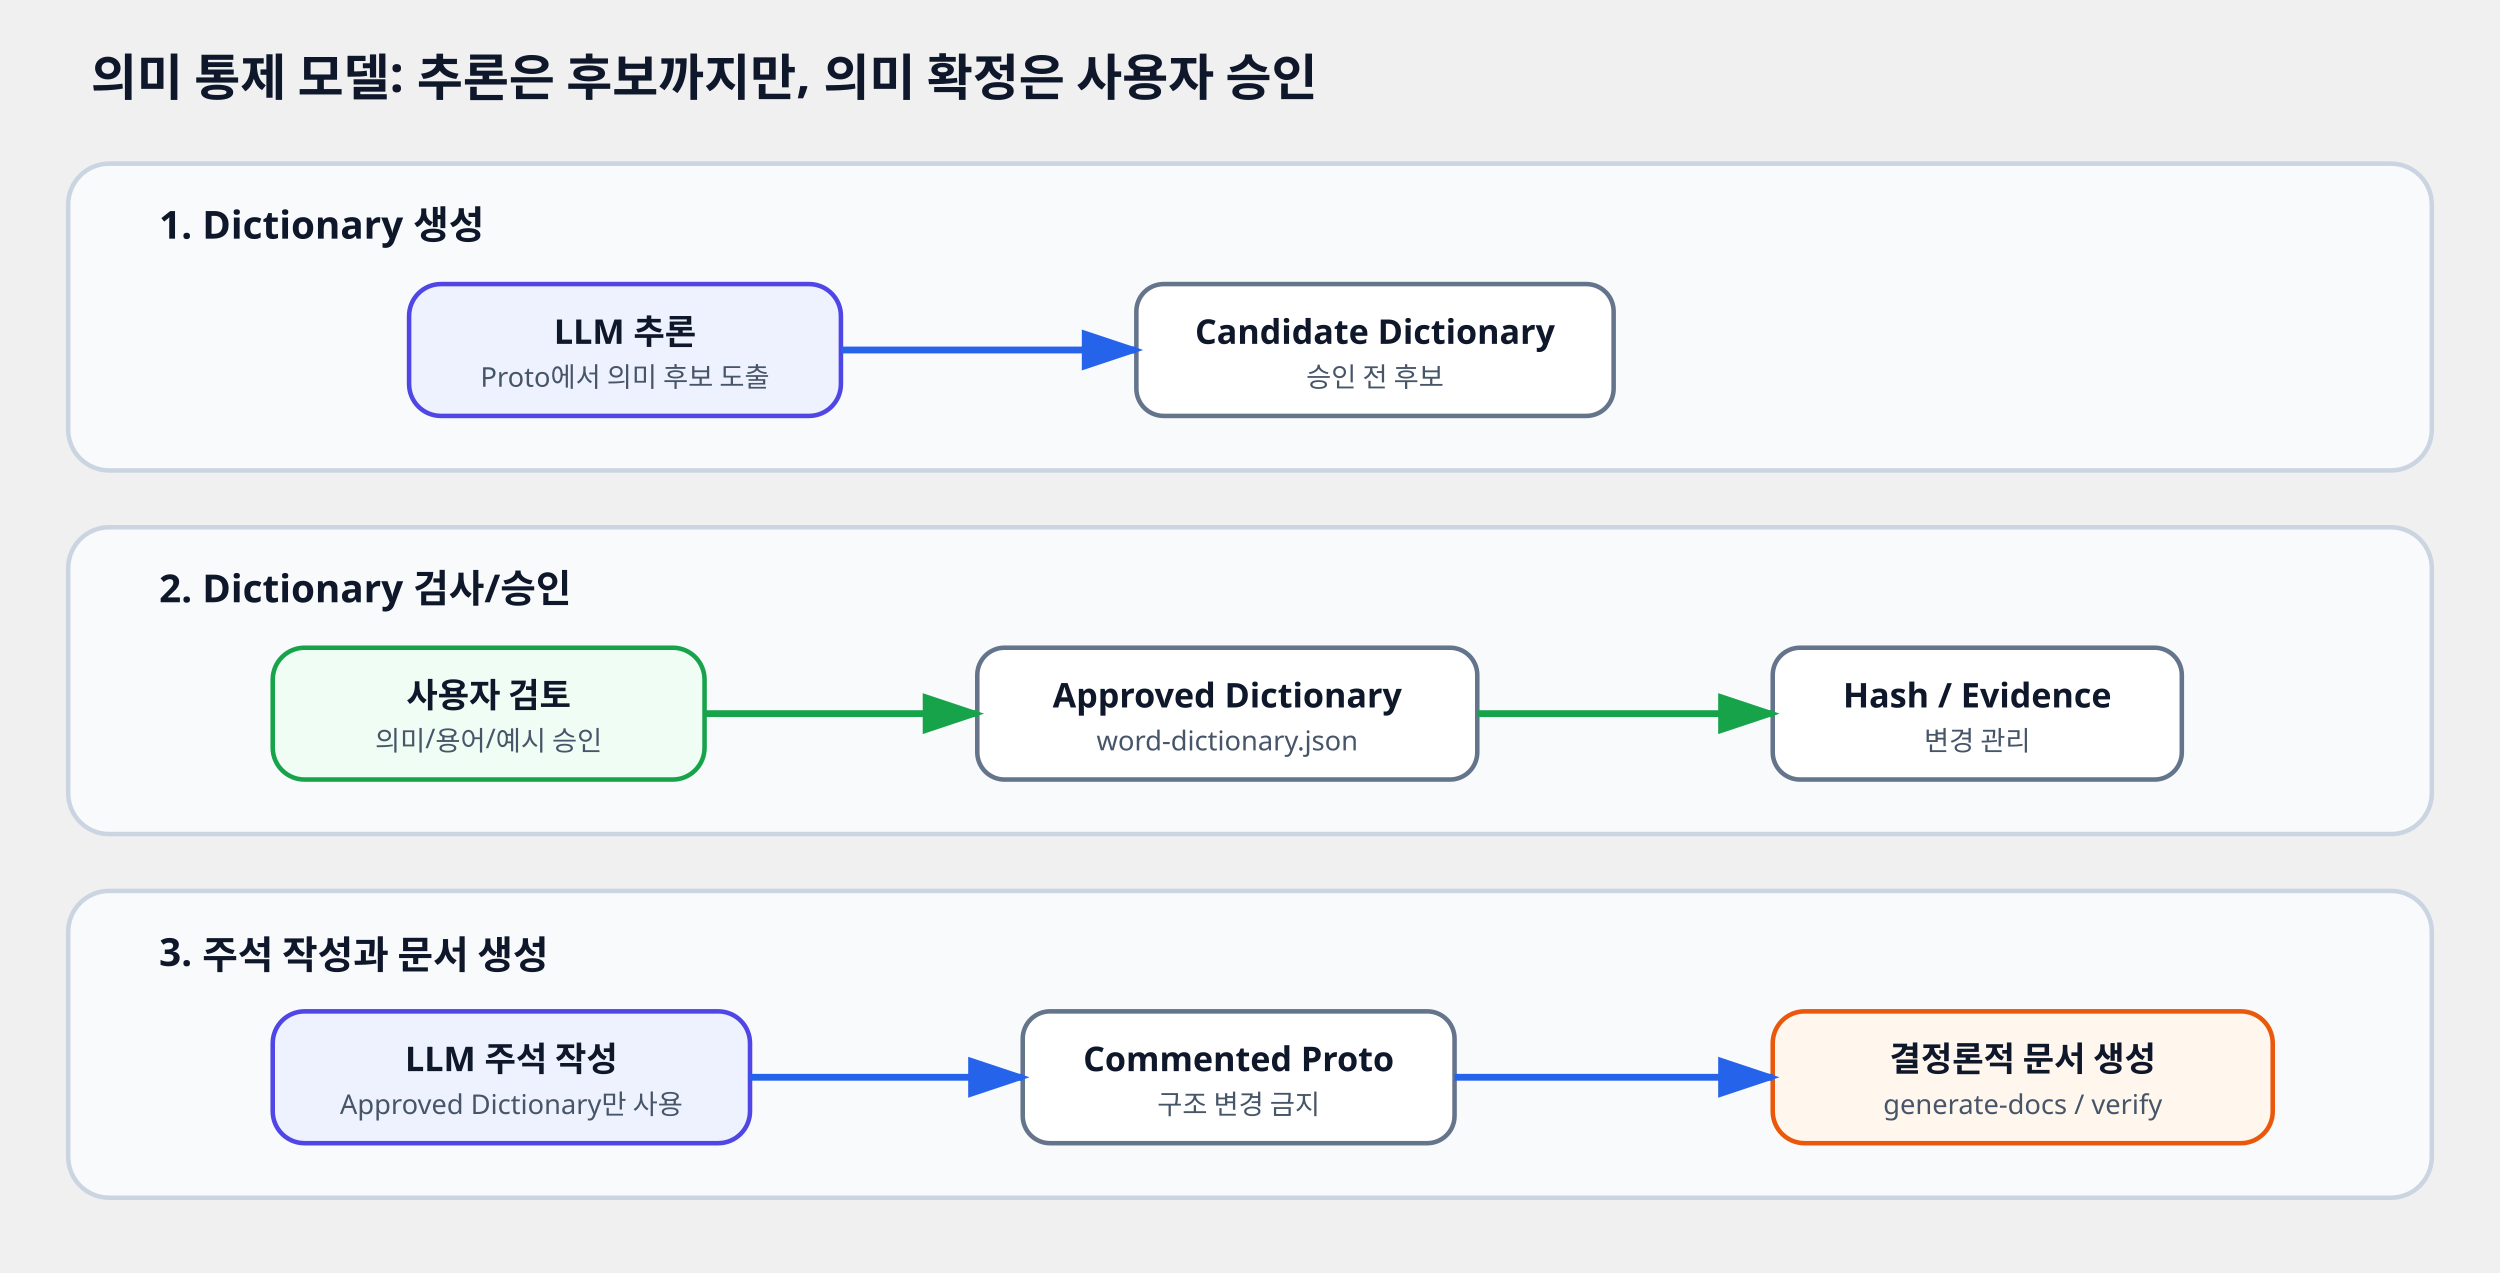
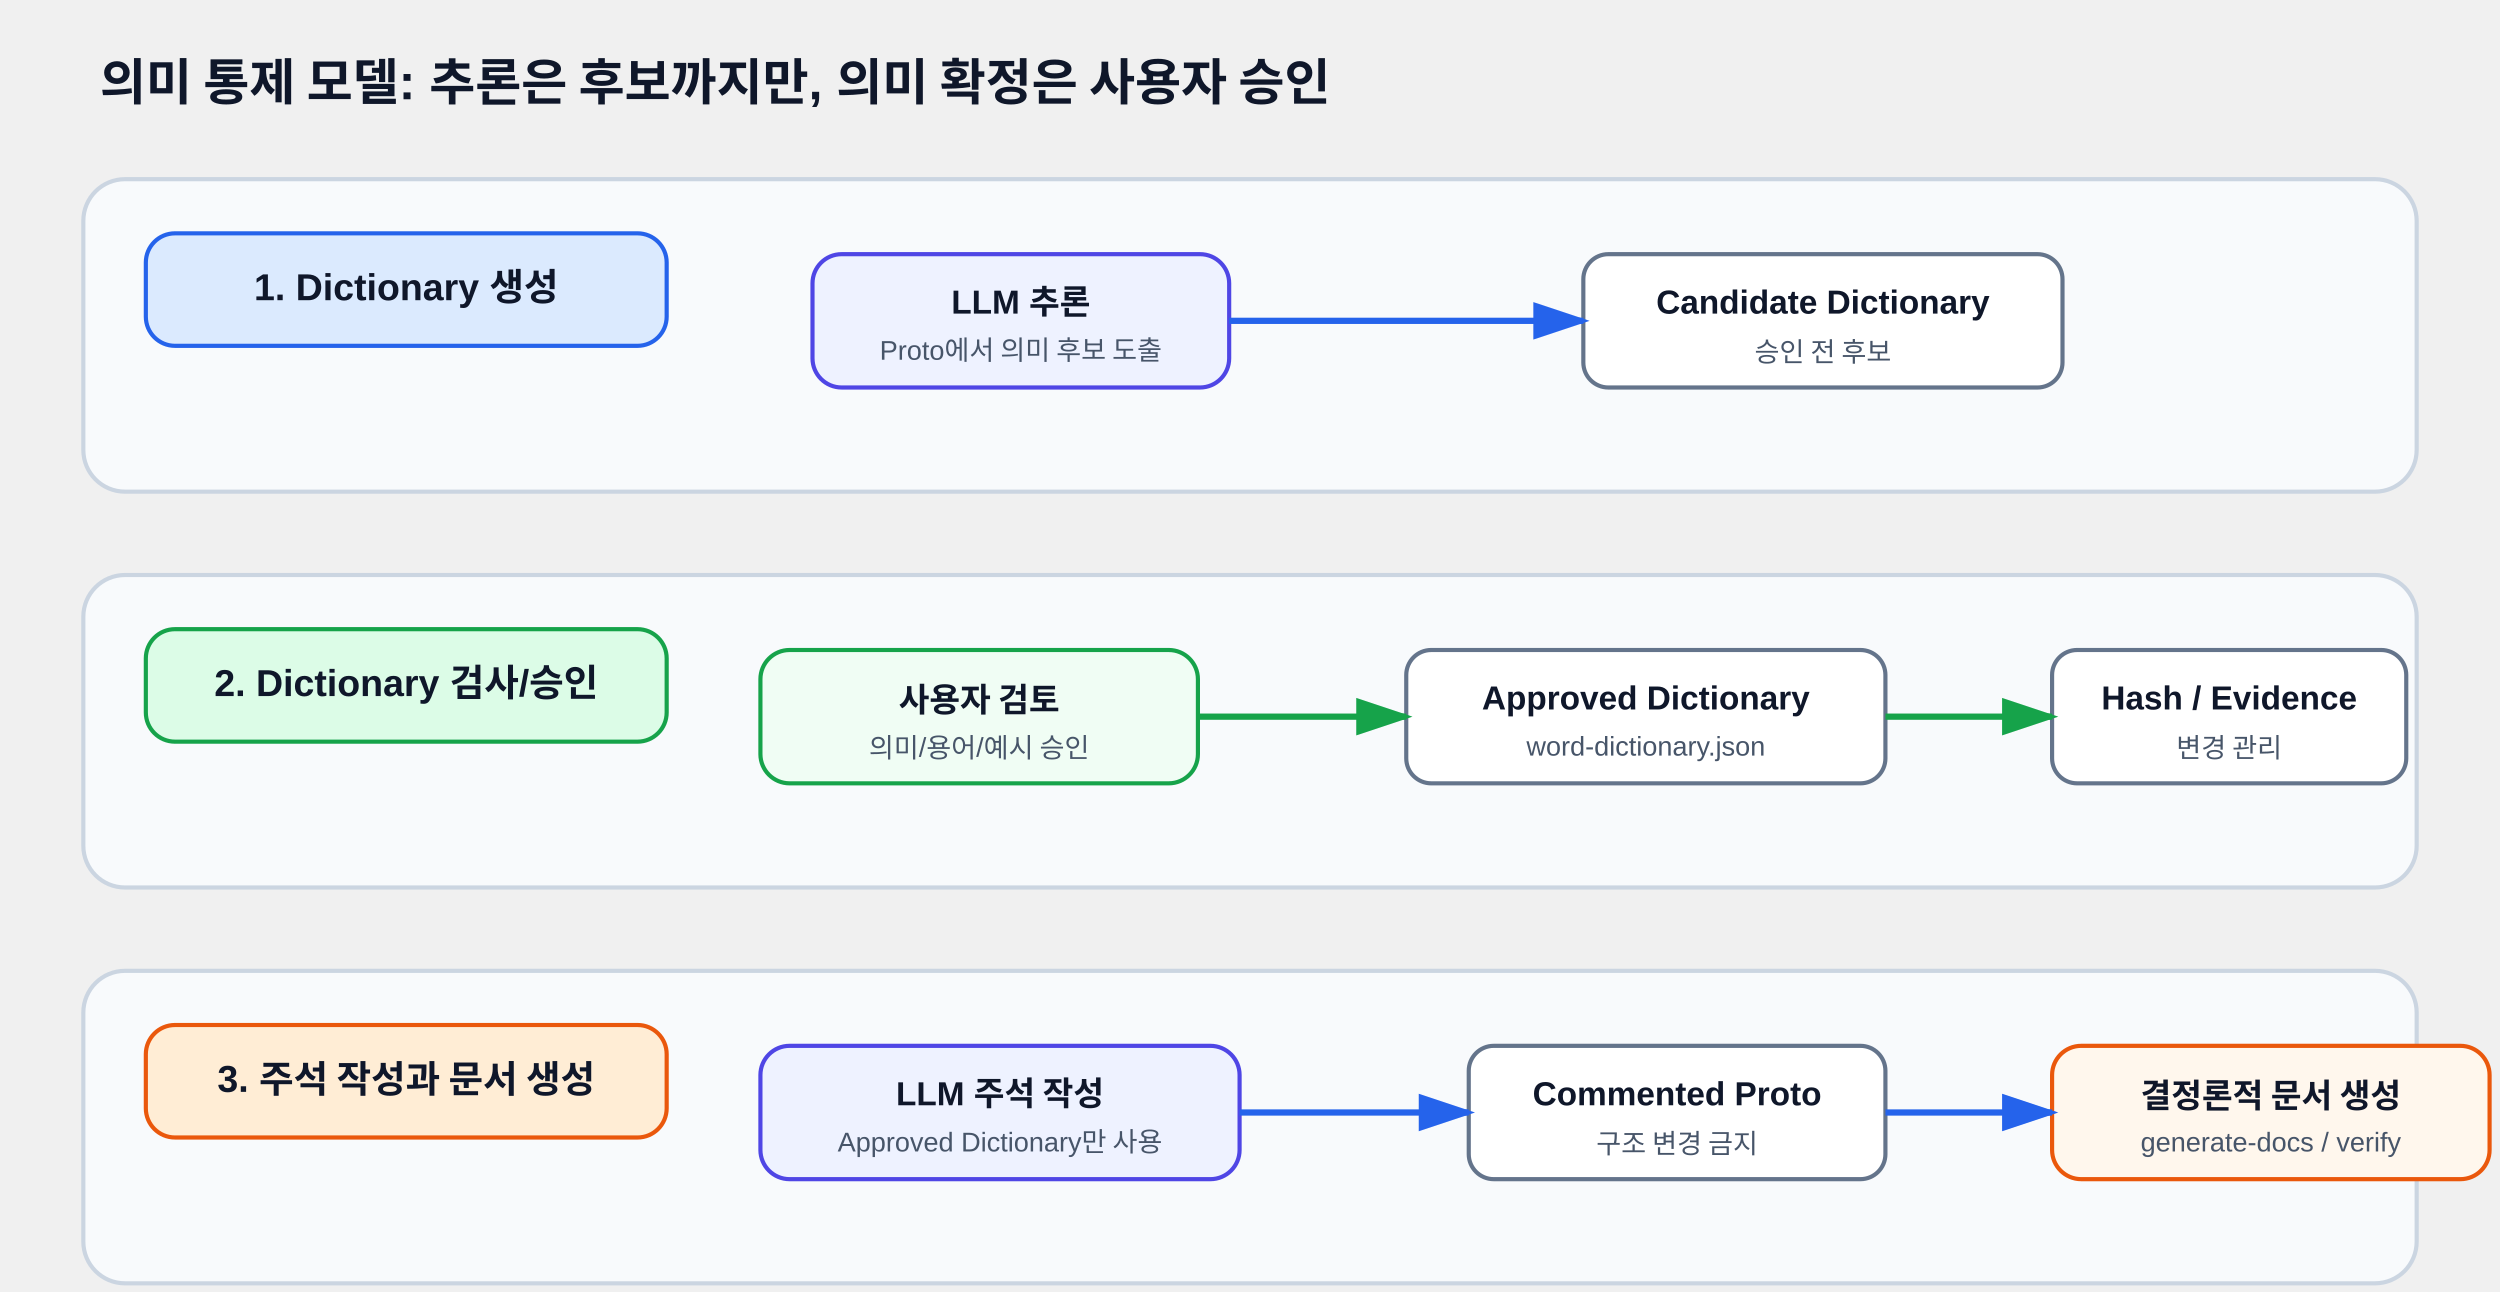
- <svg xmlns="http://www.w3.org/2000/svg" width="1100" height="560" viewBox="0 0 1100 560" role="img" aria-labelledby="title desc">
+ <svg xmlns="http://www.w3.org/2000/svg" width="1200" height="620" viewBox="0 0 1200 620" role="img" aria-labelledby="title desc">
  <defs>
    <marker id="arrow-blue" markerWidth="10" markerHeight="10" refX="8" refY="3" orient="auto" markerUnits="strokeWidth">
      <path d="M0,0 L0,6 L9,3 z" fill="#2563eb" />
    </marker>
    <marker id="arrow-green" markerWidth="10" markerHeight="10" refX="8" refY="3" orient="auto" markerUnits="strokeWidth">
      <path d="M0,0 L0,6 L9,3 z" fill="#16a34a" />
    </marker>
    <style>
-       .lane { fill:#f8fafc; stroke:#cbd5e1; stroke-width:2; rx:18; }
+       .lane { fill:#f8fafc; stroke:#cbd5e1; stroke-width:2; rx:20; }
+       .stepBadge1 { fill:#dbeafe; stroke:#2563eb; stroke-width:2; rx:14; }
+       .stepBadge2 { fill:#dcfce7; stroke:#16a34a; stroke-width:2; rx:14; }
+       .stepBadge3 { fill:#ffedd5; stroke:#ea580c; stroke-width:2; rx:14; }
      .llm { fill:#eef2ff; stroke:#4f46e5; stroke-width:2; rx:14; }
      .human { fill:#f0fdf4; stroke:#16a34a; stroke-width:2; rx:14; }
      .machine { fill:#fff7ed; stroke:#ea580c; stroke-width:2; rx:14; }
      .artifact { fill:#ffffff; stroke:#64748b; stroke-width:2; rx:12; }
-       .pageTitle { font:700 22px sans-serif; fill:#0f172a; }
-       .laneTitle { font:700 17px sans-serif; fill:#0f172a; }
-       .label { font:700 15px sans-serif; fill:#0f172a; text-anchor:middle; dominant-baseline:middle; }
-       .small { font:12px sans-serif; fill:#475569; text-anchor:middle; dominant-baseline:middle; }
+       .pageTitle { font:700 24px Arial, sans-serif; fill:#0f172a; }
+       .stepTitle { font:700 18px Arial, sans-serif; fill:#0f172a; text-anchor:middle; dominant-baseline:middle; }
+       .label { font:700 16px Arial, sans-serif; fill:#0f172a; text-anchor:middle; dominant-baseline:middle; }
+       .small { font:13px Arial, sans-serif; fill:#475569; text-anchor:middle; dominant-baseline:middle; }
      .arrow { stroke:#2563eb; stroke-width:3; fill:none; marker-end:url(#arrow-blue); }
      .approve { stroke:#16a34a; stroke-width:3; fill:none; marker-end:url(#arrow-green); }
    </style>
  </defs>
-   <text x="40" y="42" class="pageTitle">의미 통제 모델: 추론은 후보까지만, 의미 확정은 사용자 승인</text>
-   <rect x="30" y="72" width="1040" height="135" class="lane" />
-   <text x="70" y="105" class="laneTitle">1. Dictionary 생성</text>
-   <rect x="180" y="125" width="190" height="58" class="llm" />
-   <text x="275" y="146" class="label">LLM 추론</text>
-   <text x="275" y="166" class="small">Proto에서 의미 후보 도출</text>
-   <rect x="500" y="125" width="210" height="58" class="artifact" />
-   <text x="605" y="146" class="label">Candidate Dictionary</text>
-   <text x="605" y="166" class="small">승인 전 후보</text>
-   <path d="M370 154 H500" class="arrow" />
-   <rect x="30" y="232" width="1040" height="135" class="lane" />
-   <text x="70" y="265" class="laneTitle">2. Dictionary 검사/승인</text>
-   <rect x="120" y="285" width="190" height="58" class="human" />
-   <text x="215" y="306" class="label">사용자 검토</text>
-   <text x="215" y="326" class="small">의미/용어/예시 승인</text>
-   <rect x="430" y="285" width="220" height="58" class="artifact" />
-   <text x="540" y="306" class="label">Approved Dictionary</text>
-   <text x="540" y="326" class="small">word-dictionary.json</text>
-   <rect x="780" y="285" width="180" height="58" class="artifact" />
-   <text x="870" y="306" class="label">Hash / Evidence</text>
-   <text x="870" y="326" class="small">변경 관리</text>
-   <path d="M310 314 H430" class="approve" />
-   <path d="M650 314 H780" class="approve" />
-   <rect x="30" y="392" width="1040" height="135" class="lane" />
-   <text x="70" y="425" class="laneTitle">3. 주석 작성과 문서 생성</text>
-   <rect x="120" y="445" width="210" height="58" class="llm" />
-   <text x="225" y="466" class="label">LLM 주석 작성</text>
-   <text x="225" y="486" class="small">Approved Dictionary만 사용</text>
-   <rect x="450" y="445" width="190" height="58" class="artifact" />
-   <text x="545" y="466" class="label">Commented Proto</text>
-   <text x="545" y="486" class="small">구조 변경 금지</text>
-   <rect x="780" y="445" width="220" height="58" class="machine" />
-   <text x="890" y="466" class="label">결정론적 문서 생성</text>
-   <text x="890" y="486" class="small">generate-docs / verify</text>
-   <path d="M330 474 H450" class="arrow" />
-   <path d="M640 474 H780" class="arrow" />
+   <text x="48" y="48" class="pageTitle">의미 통제 모델: 추론은 후보까지만, 의미 확정은 사용자 승인</text>
+   <rect x="40" y="86" width="1120" height="150" class="lane" />
+   <rect x="70" y="112" width="250" height="54" class="stepBadge1" />
+   <text x="195" y="139" class="stepTitle">1. Dictionary 생성</text>
+   <rect x="390" y="122" width="200" height="64" class="llm" />
+   <text x="490" y="146" class="label">LLM 추론</text>
+   <text x="490" y="169" class="small">Proto에서 의미 후보 도출</text>
+   <rect x="760" y="122" width="230" height="64" class="artifact" />
+   <text x="875" y="146" class="label">Candidate Dictionary</text>
+   <text x="875" y="169" class="small">승인 전 후보</text>
+   <path d="M590 154 H760" class="arrow" />
+   <rect x="40" y="276" width="1120" height="150" class="lane" />
+   <rect x="70" y="302" width="250" height="54" class="stepBadge2" />
+   <text x="195" y="329" class="stepTitle">2. Dictionary 검사/승인</text>
+   <rect x="365" y="312" width="210" height="64" class="human" />
+   <text x="470" y="336" class="label">사용자 검토</text>
+   <text x="470" y="359" class="small">의미/용어/예시 승인</text>
+   <rect x="675" y="312" width="230" height="64" class="artifact" />
+   <text x="790" y="336" class="label">Approved Dictionary</text>
+   <text x="790" y="359" class="small">word-dictionary.json</text>
+   <rect x="985" y="312" width="170" height="64" class="artifact" />
+   <text x="1070" y="336" class="label">Hash / Evidence</text>
+   <text x="1070" y="359" class="small">변경 관리</text>
+   <path d="M575 344 H675" class="approve" />
+   <path d="M905 344 H985" class="approve" />
+   <rect x="40" y="466" width="1120" height="150" class="lane" />
+   <rect x="70" y="492" width="250" height="54" class="stepBadge3" />
+   <text x="195" y="519" class="stepTitle">3. 주석 작성과 문서 생성</text>
+   <rect x="365" y="502" width="230" height="64" class="llm" />
+   <text x="480" y="526" class="label">LLM 주석 작성</text>
+   <text x="480" y="549" class="small">Approved Dictionary만 사용</text>
+   <rect x="705" y="502" width="200" height="64" class="artifact" />
+   <text x="805" y="526" class="label">Commented Proto</text>
+   <text x="805" y="549" class="small">구조 변경 금지</text>
+   <rect x="985" y="502" width="210" height="64" class="machine" />
+   <text x="1090" y="526" class="label">결정론적 문서 생성</text>
+   <text x="1090" y="549" class="small">generate-docs / verify</text>
+   <path d="M595 534 H705" class="arrow" />
+   <path d="M905 534 H985" class="arrow" />
</svg>
